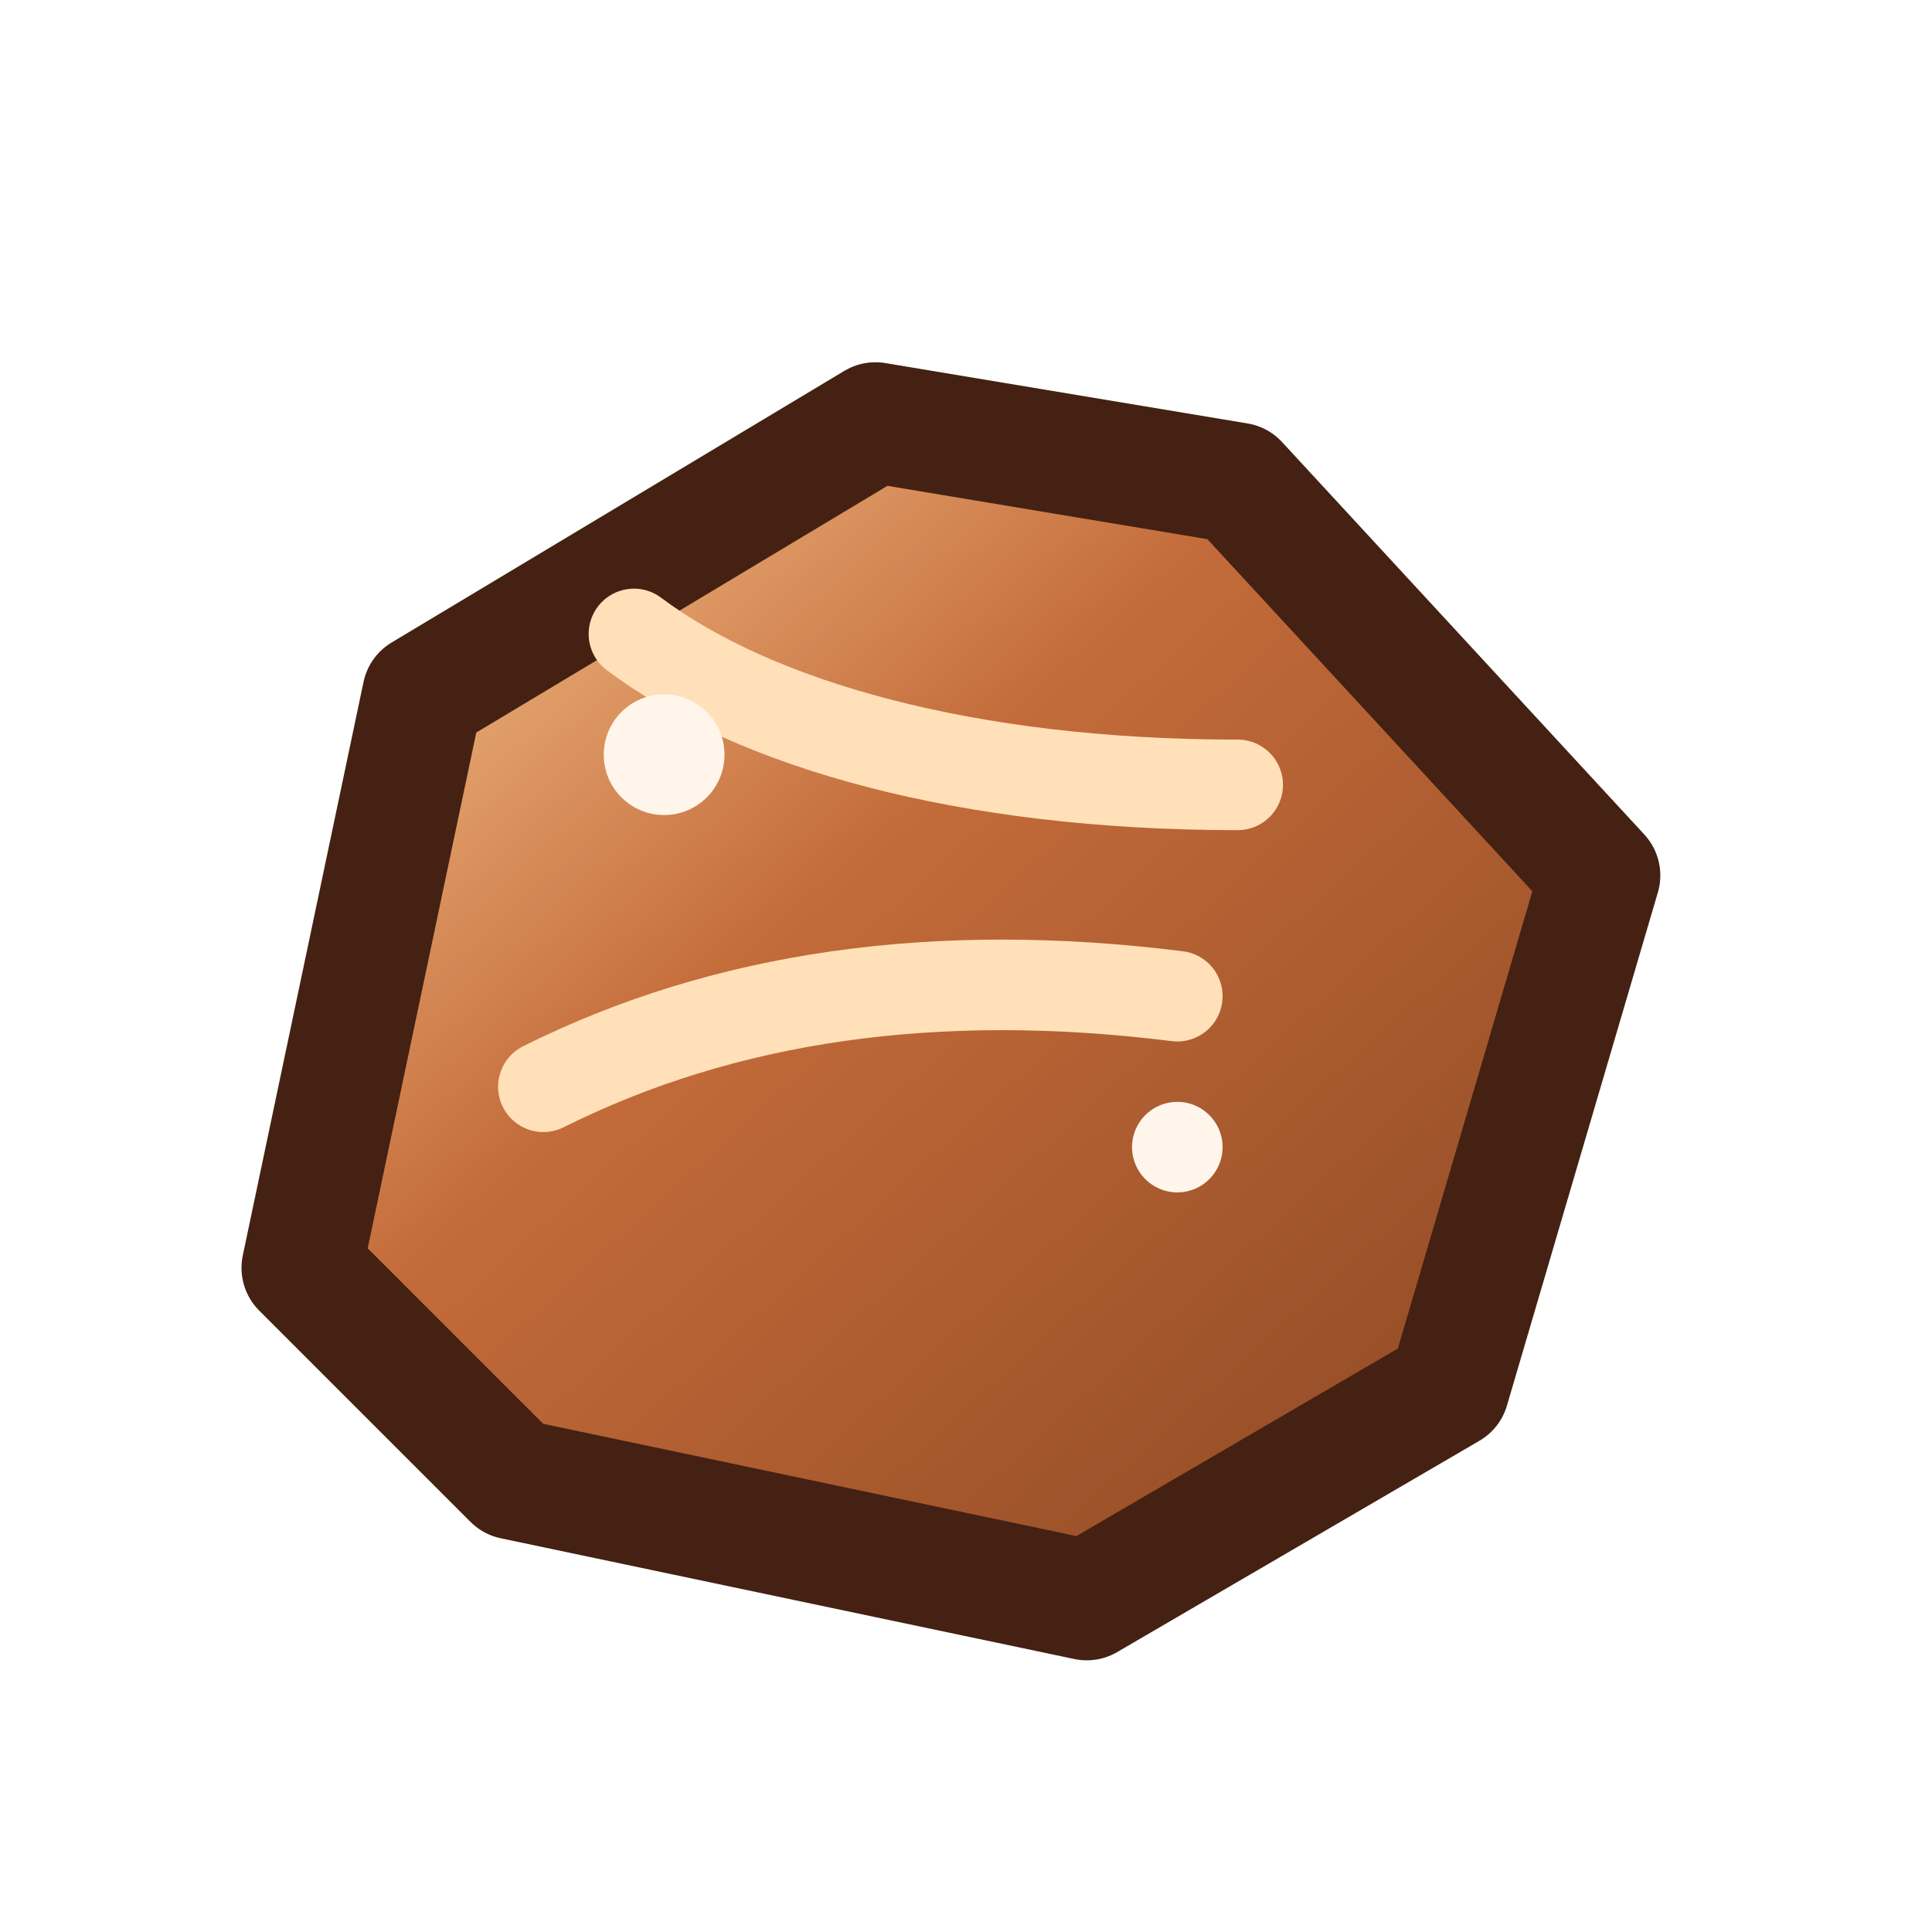
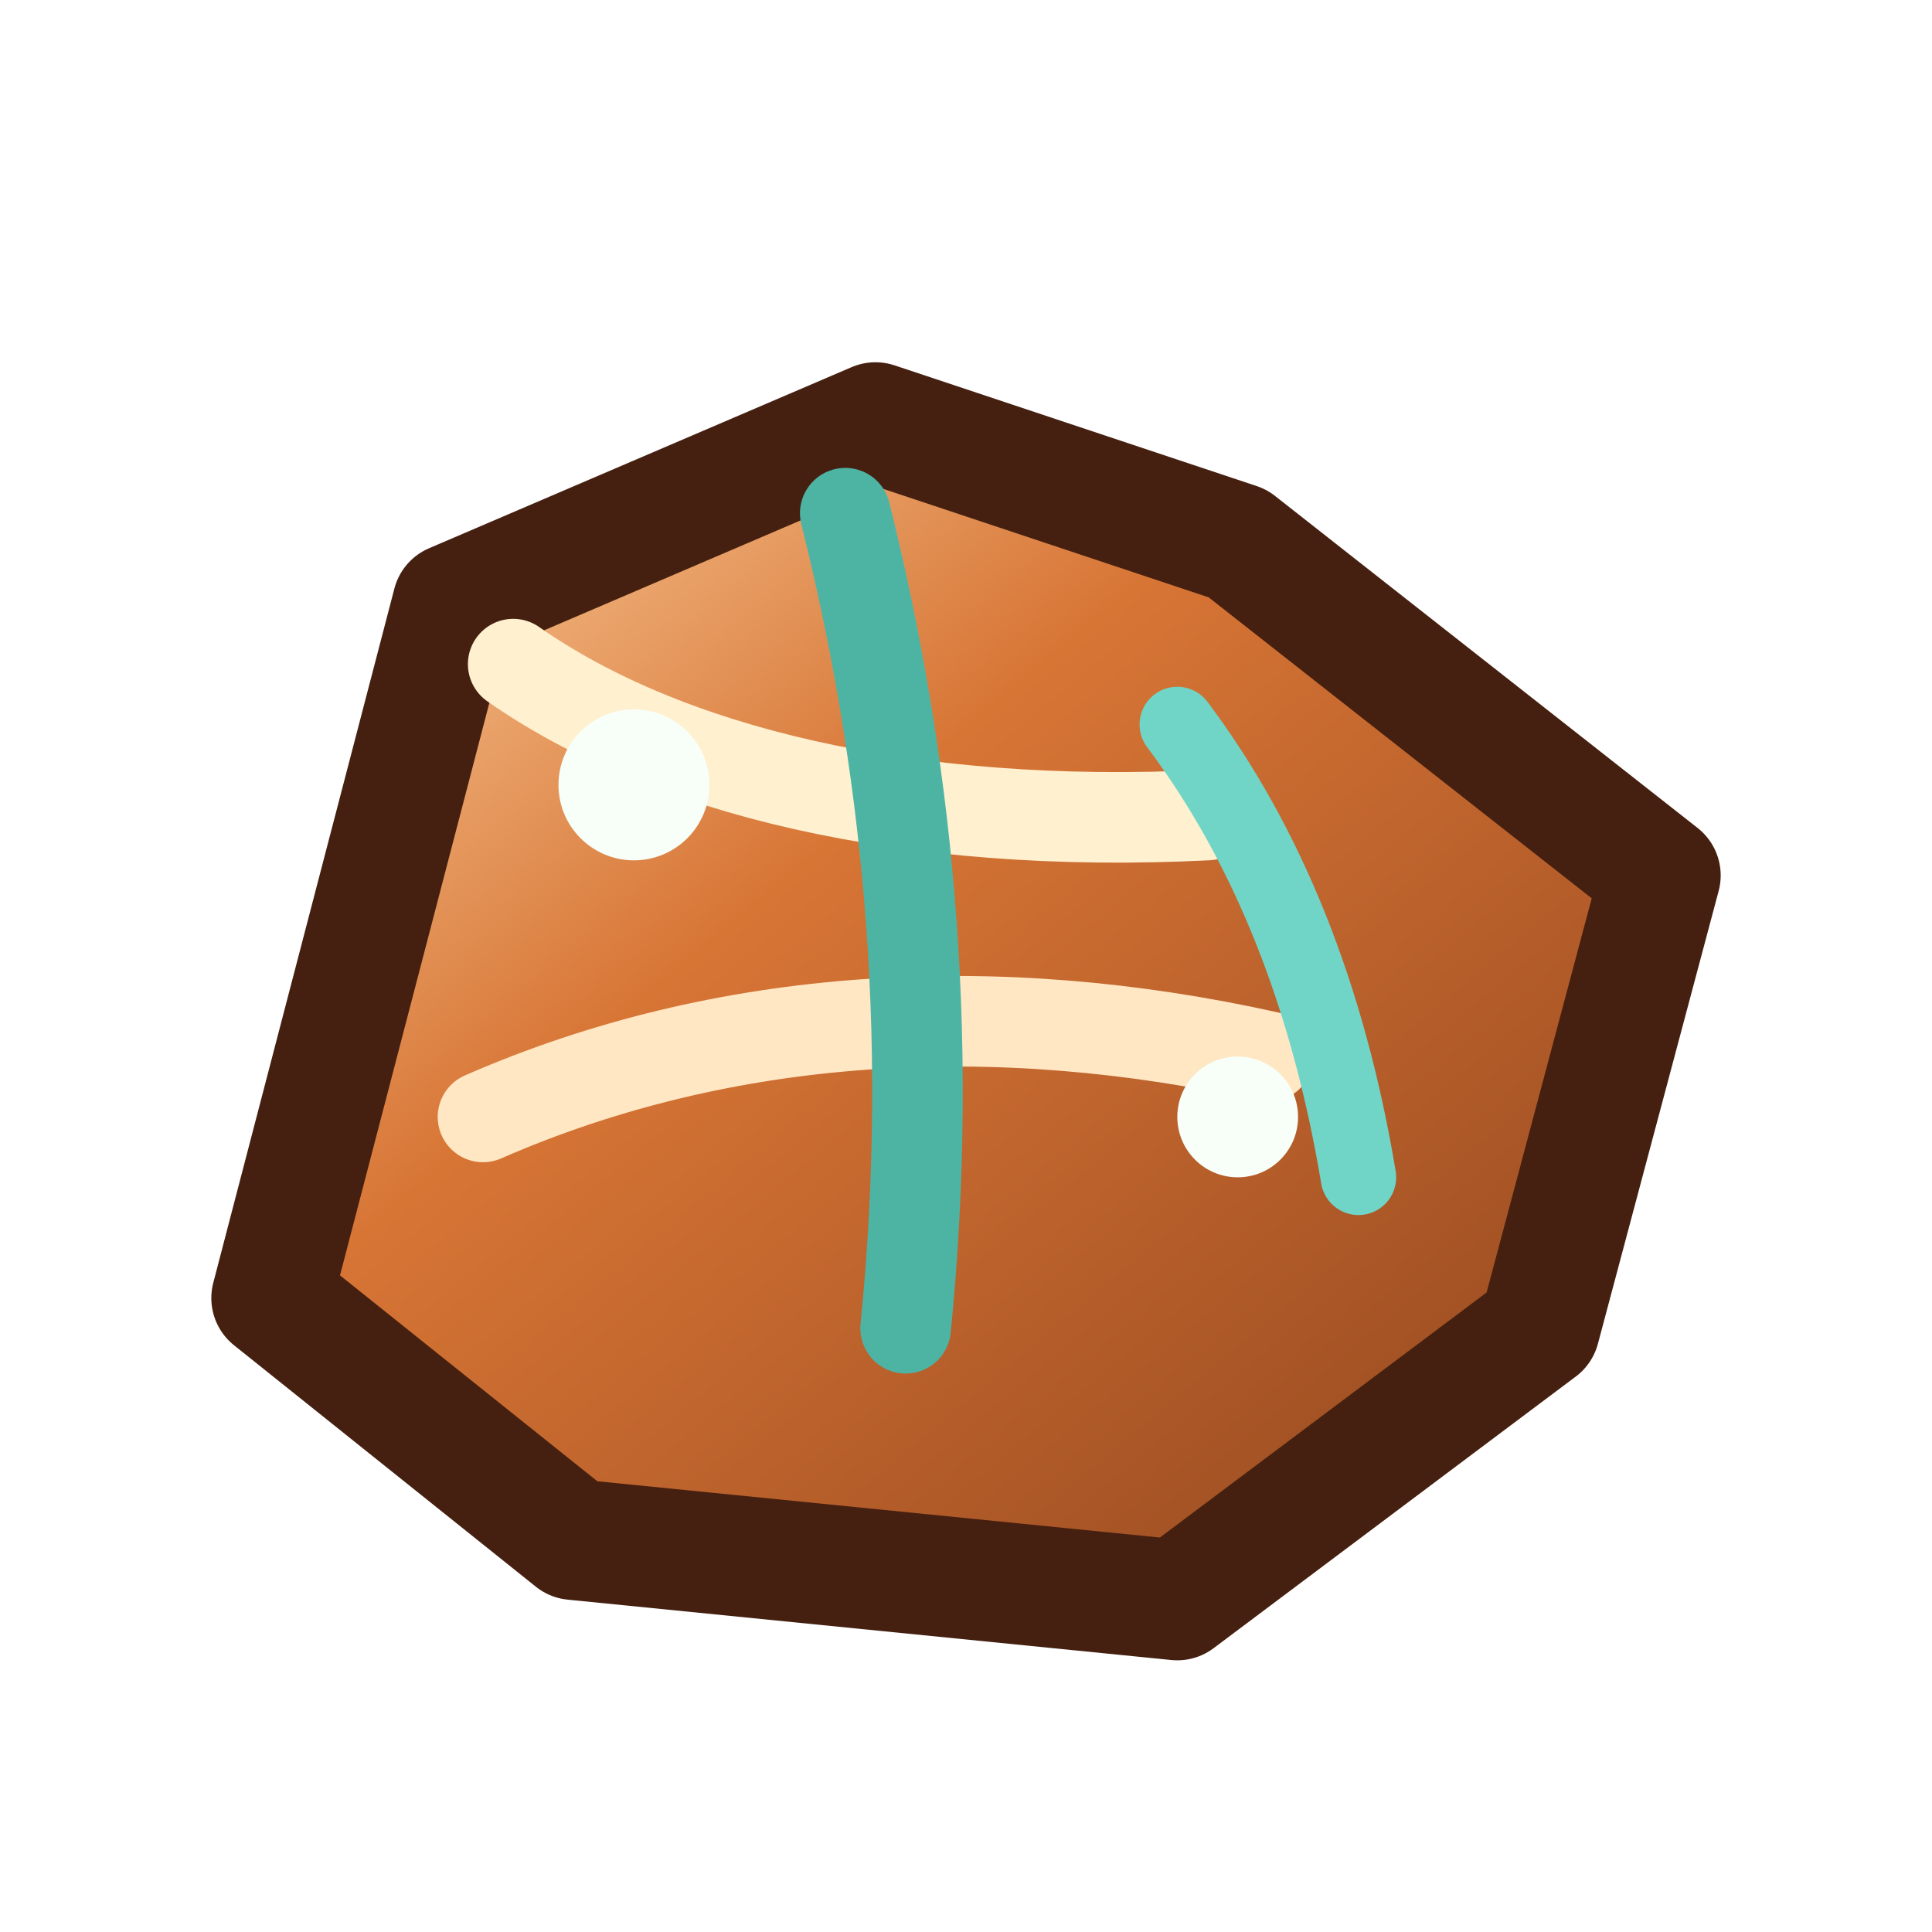
<svg xmlns="http://www.w3.org/2000/svg" viewBox="0 0 128 128">
  <defs>
    <linearGradient id="copperGlow" x1="0" y1="0" x2="1" y2="1">
-       <stop offset="0" stop-color="#ffd198" />
-       <stop offset="0.4" stop-color="#c36b3a" />
-       <stop offset="1" stop-color="#874420" />
+       <stop offset="0" stop-color="#ffd8a8" />
+       <stop offset="0.38" stop-color="#d77535" />
+       <stop offset="1" stop-color="#8d421d" />
    </linearGradient>
  </defs>
-   <path d="M20 84 28 46l30-18 24 4 24 26-10 34-24 14-38-8Z" fill="url(#copperGlow)" stroke="#442112" stroke-linejoin="round" stroke-width="8" />
-   <path d="M42 42c8 6 22 10 40 10" fill="none" stroke="#ffe0b8" stroke-linecap="round" stroke-width="6" />
-   <path d="M36 72c12-6 26-8 42-6" fill="none" stroke="#ffe0b8" stroke-linecap="round" stroke-width="6" />
-   <circle cx="44" cy="50" r="4" fill="#fff5ea" />
-   <circle cx="78" cy="76" r="3" fill="#fff5ea" />
+   <path d="M18 86 30 40l28-12 24 8 28 22-8 30-24 18-40-4Z" fill="url(#copperGlow)" stroke="#452010" stroke-linejoin="round" stroke-width="8" />
+   <path d="M34 44c10 7 26 11 46 10" fill="none" stroke="#fff0cf" stroke-linecap="round" stroke-width="6" />
+   <path d="M32 74c16-7 34-8 52-4" fill="none" stroke="#ffe7c4" stroke-linecap="round" stroke-width="6" />
+   <path d="M56 34c4 16 6 34 4 54" fill="none" stroke="#4db4a4" stroke-linecap="round" stroke-width="6" />
+   <path d="M78 48c6 8 10 18 12 30" fill="none" stroke="#70d5c6" stroke-linecap="round" stroke-width="5" />
+   <circle cx="42" cy="52" r="5" fill="#f7fff8" />
+   <circle cx="82" cy="74" r="4" fill="#f7fff8" />
</svg>
